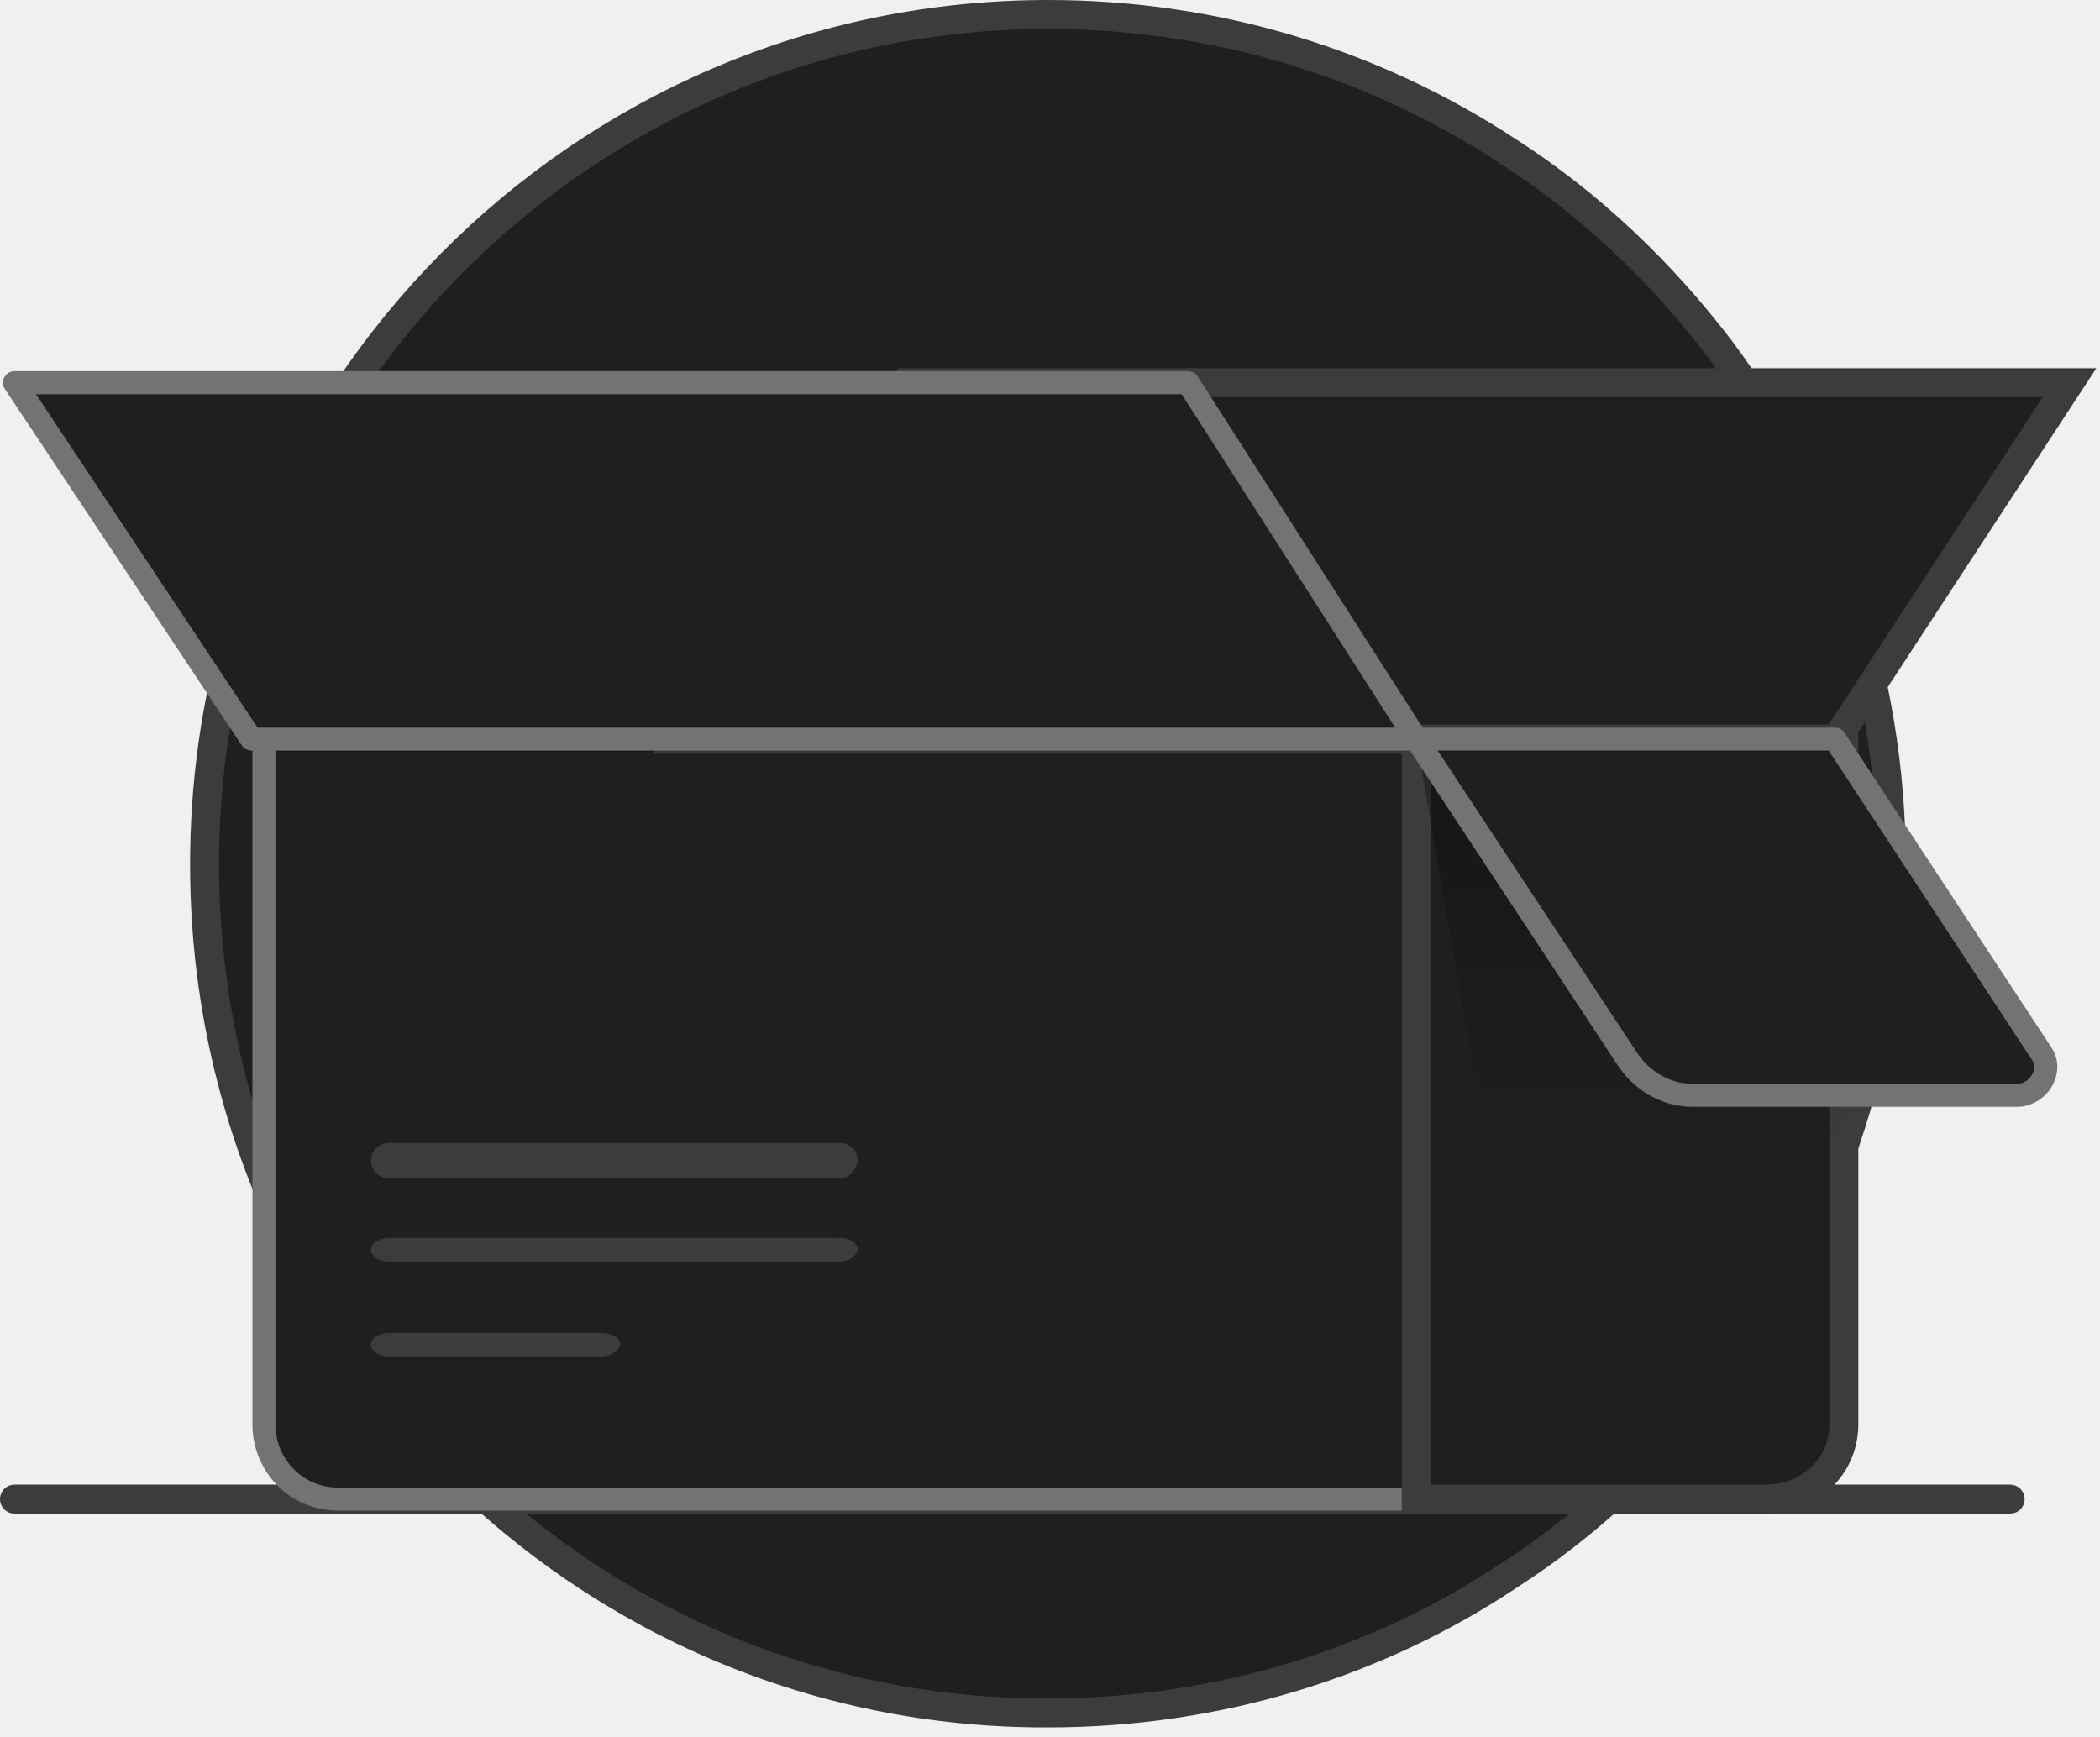
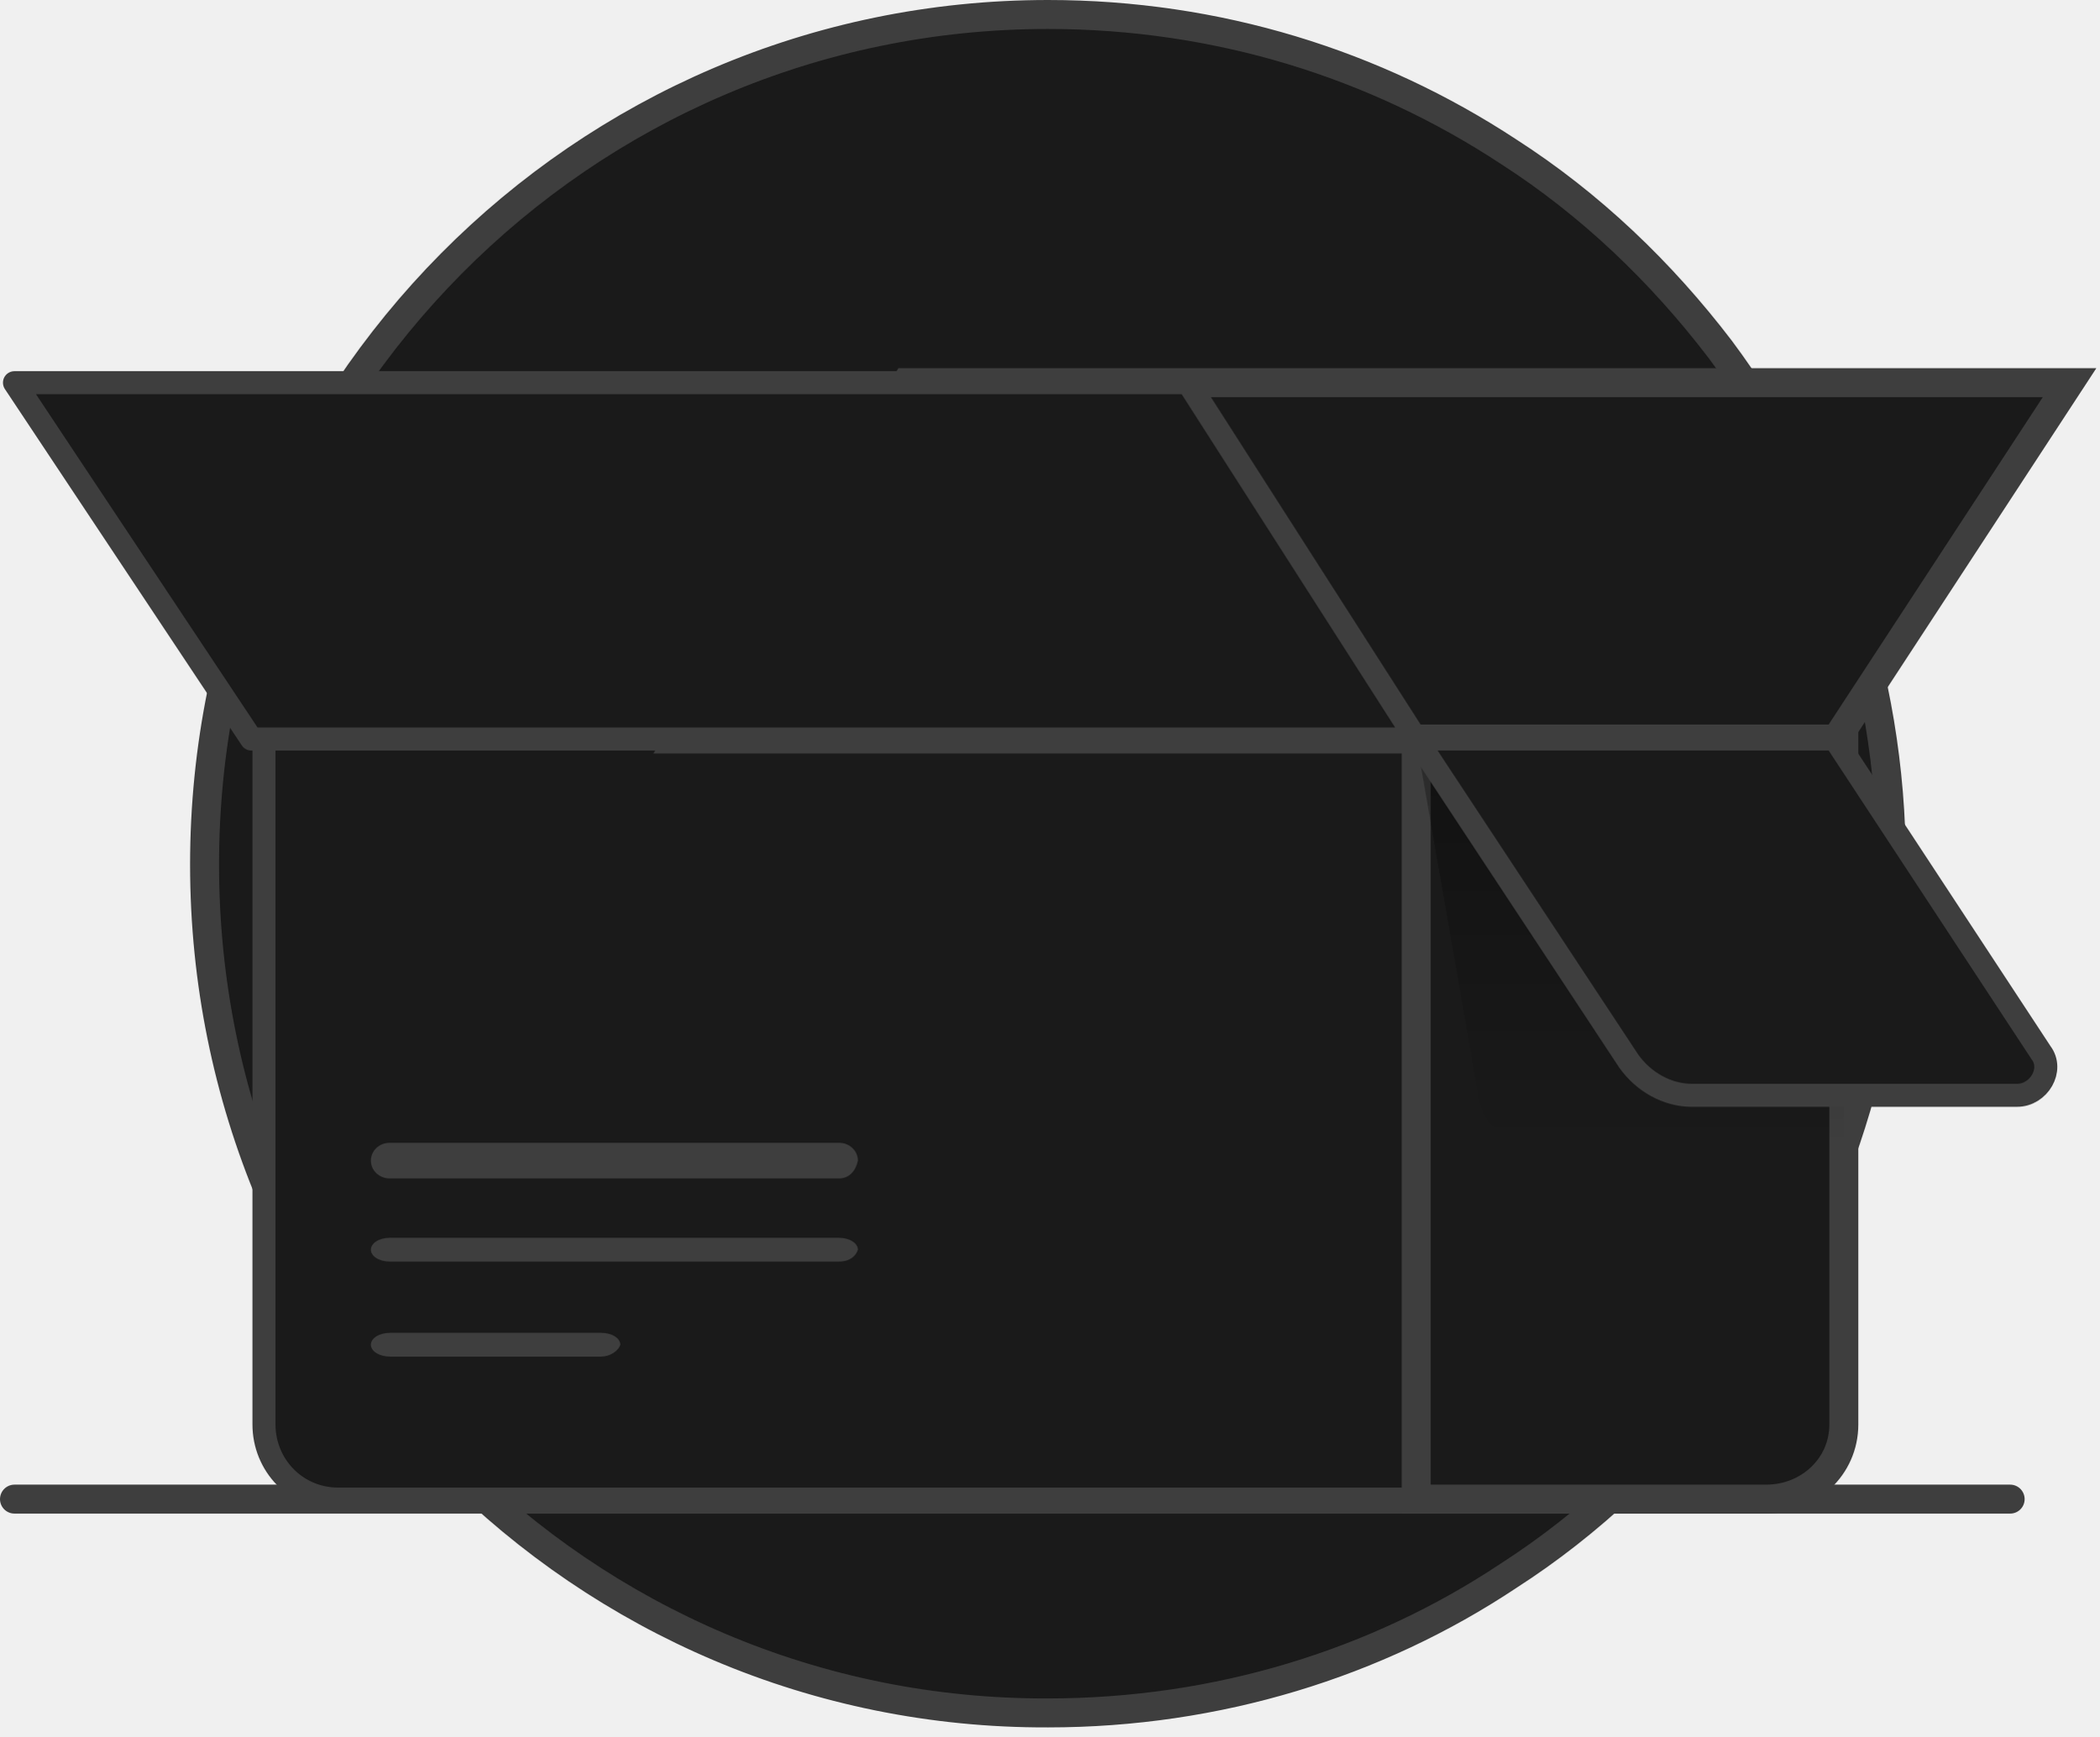
<svg xmlns="http://www.w3.org/2000/svg" width="145" height="120" viewBox="0 0 145 120" fill="none">
-   <path d="M130.648 59.727C130.648 72.954 126.219 85.384 118.837 95.19C114.748 100.55 109.865 105.225 104.187 108.874C95.102 114.918 84.086 118.339 72.388 118.339C40.249 118.453 14.129 92.226 14.129 59.727C14.129 27.341 40.136 1 72.388 1C84.086 1 94.988 4.421 104.187 10.465C109.865 14.114 114.748 18.789 118.837 24.148C126.219 34.069 130.648 46.385 130.648 59.727Z" fill="#1f1f1f" stroke="#3c3c3c" stroke-width="2" stroke-miterlimit="10" />
-   <path d="M28.02 51.874H27.316C26.789 51.874 26.437 51.71 26.437 51.464C26.437 51.218 26.789 51.054 27.316 51.054H28.02C28.547 51.054 28.899 51.218 28.899 51.464C28.899 51.71 28.547 51.874 28.02 51.874Z" fill="#2D5887" />
-   <path d="M28.02 55.157H27.316C26.789 55.157 26.437 54.992 26.437 54.746C26.437 54.5 26.789 54.336 27.316 54.336H28.02C28.547 54.336 28.899 54.5 28.899 54.746C28.899 54.992 28.547 55.157 28.02 55.157Z" fill="#2D5887" />
-   <path d="M28.02 58.439H27.316C26.789 58.439 26.437 58.275 26.437 58.028C26.437 57.782 26.789 57.618 27.316 57.618H28.02C28.547 57.618 28.899 57.782 28.899 58.028C28.899 58.275 28.547 58.439 28.02 58.439Z" fill="#2D5887" />
-   <path d="M28.02 61.721H27.316C26.789 61.721 26.437 61.557 26.437 61.311C26.437 61.065 26.789 60.9 27.316 60.9H28.02C28.547 60.9 28.899 61.065 28.899 61.311C28.899 61.557 28.547 61.721 28.02 61.721Z" fill="#2D5887" />
-   <path d="M60.119 51.874H48.553C48.084 51.874 47.772 51.71 47.772 51.464C47.772 51.218 48.084 51.054 48.553 51.054H60.119C60.588 51.054 60.9 51.218 60.9 51.464C60.9 51.71 60.588 51.874 60.119 51.874Z" fill="white" />
-   <path d="M84.762 61.721H48.526C48.073 61.721 47.772 61.557 47.772 61.311C47.772 61.065 48.073 60.9 48.526 60.9H84.762C85.215 60.9 85.517 61.065 85.517 61.311C85.517 61.557 85.215 61.721 84.762 61.721Z" fill="url(#paint0_linear)" />
-   <path d="M60.164 55.157H44.405C43.964 55.157 43.669 54.992 43.669 54.746C43.669 54.5 43.964 54.336 44.405 54.336H60.164C60.606 54.336 60.901 54.5 60.901 54.746C60.901 54.992 60.606 55.157 60.164 55.157Z" fill="#2D5887" />
-   <path d="M72.474 58.439H44.404C43.963 58.439 43.669 58.275 43.669 58.028C43.669 57.782 43.963 57.618 44.404 57.618H72.474C72.915 57.618 73.209 57.782 73.209 58.028C73.062 58.275 72.768 58.439 72.474 58.439Z" fill="#2D5887" />
-   <path d="M84.718 58.439H74.008C73.529 58.439 73.209 58.275 73.209 58.028C73.209 57.782 73.529 57.618 74.008 57.618H84.718C85.198 57.618 85.517 57.782 85.517 58.028C85.517 58.275 85.198 58.439 84.718 58.439Z" fill="white" />
-   <path d="M91.306 58.439H87.114C86.648 58.439 86.338 58.275 86.338 58.028C86.338 57.782 86.648 57.618 87.114 57.618H91.306C91.771 57.618 92.082 57.782 92.082 58.028C92.082 58.275 91.771 58.439 91.306 58.439Z" fill="url(#paint1_linear)" />
-   <path d="M1 103.569H138.853" stroke="#3c3c3c" stroke-width="2" stroke-miterlimit="10" stroke-linecap="round" stroke-linejoin="round" />
-   <path d="M97.825 51.054V103.569H23.371C20.434 103.569 18.231 101.209 18.231 98.406V51.054H97.825Z" fill="#1f1f1f" stroke="#737373" stroke-width="1.591" stroke-miterlimit="10" stroke-linejoin="round" />
-   <path d="M127.366 51.054V98.406C127.366 101.356 124.917 103.569 122.009 103.569H97.826V51.054H127.366Z" fill="#DAE1ED" />
-   <path d="M127.366 51.054V98.406C127.366 101.356 124.917 103.569 122.009 103.569H97.826V51.054H127.366Z" fill="#1f1f1f" stroke="#3c3c3c" stroke-width="2" stroke-miterlimit="10" />
-   <path d="M46.951 51.054L62.607 26.437H142.956L126.857 51.054H46.951Z" fill="#C5CDDB" />
-   <path d="M46.951 51.054L62.607 26.437H142.956L126.857 51.054H46.951Z" fill="#1f1f1f" stroke="#3c3c3c" stroke-width="2" stroke-miterlimit="10" />
-   <path opacity="0.3" d="M127.366 51.197V78.953H105.826C103.826 78.953 102.441 77.658 102.134 75.789L97.826 51.054L127.366 51.197Z" fill="url(#paint2_linear)" />
-   <path d="M126.747 51.054H97.826L112.511 73.312C113.56 74.786 115.208 75.67 116.857 75.67H139.334C140.833 75.67 141.882 73.901 140.982 72.722L126.747 51.054Z" fill="#1f1f1f" stroke="#737373" stroke-width="1.591" stroke-miterlimit="10" stroke-linejoin="round" />
-   <path d="M97.825 51.054L82.06 26.437H1L17.361 51.054H97.825Z" fill="#1f1f1f" stroke="#737373" stroke-width="1.591" stroke-miterlimit="10" stroke-linejoin="round" />
-   <path d="M57.954 81.414H26.922C26.197 81.414 25.617 80.867 25.617 80.183C25.617 79.5 26.197 78.953 26.922 78.953H57.954C58.679 78.953 59.259 79.5 59.259 80.183C59.114 80.867 58.679 81.414 57.954 81.414Z" fill="#3c3c3c" />
-   <path d="M57.954 87.158H26.922C26.197 87.158 25.617 86.793 25.617 86.338C25.617 85.882 26.197 85.517 26.922 85.517H57.954C58.679 85.517 59.259 85.882 59.259 86.338C59.114 86.793 58.679 87.158 57.954 87.158Z" fill="#3c3c3c" />
-   <path d="M41.523 93.723H26.942C26.206 93.723 25.617 93.358 25.617 92.902C25.617 92.446 26.206 92.082 26.942 92.082H41.523C42.259 92.082 42.848 92.446 42.848 92.902C42.701 93.358 42.112 93.723 41.523 93.723Z" fill="#3c3c3c" />
+   <path d="M130.648 59.727C130.648 72.954 126.219 85.384 118.837 95.19C114.748 100.55 109.865 105.225 104.187 108.874C95.101 114.918 84.085 118.339 72.388 118.339C40.249 118.453 14.129 92.226 14.129 59.727C14.129 27.341 40.136 1 72.388 1C84.085 1 94.988 4.421 104.187 10.465C109.865 14.114 114.748 18.789 118.837 24.148C126.219 34.069 130.648 46.385 130.648 59.727Z" fill="#1A1A1A" stroke="#3E3E3E" stroke-width="2" stroke-miterlimit="10" />
+   <path d="M28.02 51.874H27.316C26.789 51.874 26.437 51.71 26.437 51.464C26.437 51.218 26.789 51.054 27.316 51.054H28.02C28.547 51.054 28.899 51.218 28.899 51.464C28.899 51.71 28.547 51.874 28.02 51.874Z" fill="#777777" />
+   <path d="M28.02 55.157H27.316C26.789 55.157 26.437 54.992 26.437 54.746C26.437 54.5 26.789 54.336 27.316 54.336H28.02C28.547 54.336 28.899 54.5 28.899 54.746C28.899 54.992 28.547 55.157 28.02 55.157Z" fill="#777777" />
+   <path d="M28.02 58.439H27.316C26.789 58.439 26.437 58.275 26.437 58.029C26.437 57.782 26.789 57.618 27.316 57.618H28.02C28.547 57.618 28.899 57.782 28.899 58.029C28.899 58.275 28.547 58.439 28.02 58.439Z" fill="#777777" />
+   <path d="M28.02 61.721H27.316C26.789 61.721 26.437 61.557 26.437 61.311C26.437 61.065 26.789 60.901 27.316 60.901H28.02C28.547 60.901 28.899 61.065 28.899 61.311C28.899 61.557 28.547 61.721 28.02 61.721Z" fill="#777777" />
+   <path d="M60.119 51.874H48.553C48.084 51.874 47.772 51.71 47.772 51.464C47.772 51.218 48.084 51.054 48.553 51.054H60.119C60.588 51.054 60.901 51.218 60.901 51.464C60.901 51.71 60.588 51.874 60.119 51.874Z" fill="white" />
+   <path d="M84.762 61.721H48.526C48.074 61.721 47.772 61.557 47.772 61.311C47.772 61.065 48.074 60.901 48.526 60.901H84.762C85.215 60.901 85.517 61.065 85.517 61.311C85.517 61.557 85.215 61.721 84.762 61.721Z" fill="url(#paint0_linear_595_1292)" />
+   <path d="M60.164 55.157H44.405C43.963 55.157 43.669 54.992 43.669 54.746C43.669 54.5 43.963 54.336 44.405 54.336H60.164C60.606 54.336 60.901 54.5 60.901 54.746C60.901 54.992 60.606 55.157 60.164 55.157Z" fill="#777777" />
+   <path d="M72.474 58.439H44.404C43.963 58.439 43.669 58.275 43.669 58.029C43.669 57.782 43.963 57.618 44.404 57.618H72.474C72.915 57.618 73.209 57.782 73.209 58.029C73.062 58.275 72.768 58.439 72.474 58.439Z" fill="#777777" />
+   <path d="M84.718 58.439H74.008C73.528 58.439 73.209 58.275 73.209 58.029C73.209 57.782 73.528 57.618 74.008 57.618H84.718C85.197 57.618 85.517 57.782 85.517 58.029C85.517 58.275 85.197 58.439 84.718 58.439Z" fill="white" />
+   <path d="M91.305 58.439H87.114C86.648 58.439 86.338 58.275 86.338 58.029C86.338 57.782 86.648 57.618 87.114 57.618H91.305C91.771 57.618 92.082 57.782 92.082 58.029C92.082 58.275 91.771 58.439 91.305 58.439Z" fill="url(#paint1_linear_595_1292)" />
+   <path d="M1 103.569H138.853" stroke="#3E3E3E" stroke-width="2" stroke-miterlimit="10" stroke-linecap="round" stroke-linejoin="round" />
+   <path d="M97.825 51.054V103.569H23.371C20.434 103.569 18.232 101.209 18.232 98.406V51.054H97.825Z" fill="#1A1A1A" stroke="#3E3E3E" stroke-width="1.591" stroke-miterlimit="10" stroke-linejoin="round" />
+   <path d="M127.365 51.054V98.406C127.365 101.357 124.916 103.569 122.008 103.569H97.825V51.054H127.365Z" fill="#E7E7E7" />
+   <path d="M127.365 51.054V98.406C127.365 101.357 124.916 103.569 122.008 103.569H97.825V51.054H127.365Z" fill="#1A1A1A" stroke="#3E3E3E" stroke-width="2" stroke-miterlimit="10" />
+   <path d="M46.951 51.054L62.607 26.437H142.956L126.857 51.054H46.951Z" fill="#D9D9D9" />
+   <path d="M46.951 51.054L62.607 26.437H142.956L126.857 51.054H46.951Z" fill="#1A1A1A" stroke="#3E3E3E" stroke-width="2" stroke-miterlimit="10" />
+   <path opacity="0.3" d="M127.365 51.198V78.953H105.826C103.826 78.953 102.441 77.658 102.133 75.789L97.825 51.054L127.365 51.198Z" fill="url(#paint2_linear_595_1292)" />
+   <path d="M126.746 51.054H97.825L112.511 73.312C113.56 74.786 115.208 75.671 116.856 75.671H139.334C140.832 75.671 141.881 73.902 140.982 72.722L126.746 51.054Z" fill="#1A1A1A" stroke="#3E3E3E" stroke-width="1.591" stroke-miterlimit="10" stroke-linejoin="round" />
+   <path d="M97.825 51.054L82.06 26.437H1L17.361 51.054H97.825Z" fill="#1A1A1A" stroke="#3E3E3E" stroke-width="1.591" stroke-miterlimit="10" stroke-linejoin="round" />
+   <path d="M57.954 81.414H26.922C26.197 81.414 25.617 80.867 25.617 80.183C25.617 79.5 26.197 78.953 26.922 78.953H57.954C58.679 78.953 59.259 79.5 59.259 80.183C59.114 80.867 58.679 81.414 57.954 81.414Z" fill="#3E3E3E" />
+   <path d="M57.954 87.158H26.922C26.197 87.158 25.617 86.794 25.617 86.338C25.617 85.882 26.197 85.517 26.922 85.517H57.954C58.679 85.517 59.259 85.882 59.259 86.338C59.114 86.794 58.679 87.158 57.954 87.158Z" fill="#3E3E3E" />
+   <path d="M41.523 93.723H26.942C26.206 93.723 25.617 93.358 25.617 92.902C25.617 92.446 26.206 92.082 26.942 92.082H41.523C42.259 92.082 42.848 92.446 42.848 92.902C42.701 93.358 42.112 93.723 41.523 93.723Z" fill="#3E3E3E" />
  <defs>
-     <linearGradient id="paint0_linear" x1="47.941" y1="61.327" x2="85.561" y2="61.327" gradientUnits="userSpaceOnUse">
-       <stop stop-color="#FF66A9" />
-       <stop offset="1" stop-color="#F53689" />
+     <linearGradient id="paint0_linear_595_1292" x1="47.941" y1="61.327" x2="85.561" y2="61.327" gradientUnits="userSpaceOnUse">
+       <stop stop-color="#A2A2A2" />
+       <stop offset="1" stop-color="#252525" />
    </linearGradient>
-     <linearGradient id="paint1_linear" x1="86.376" y1="58.003" x2="92.081" y2="58.003" gradientUnits="userSpaceOnUse">
-       <stop stop-color="#83A6FF" />
-       <stop offset="1" stop-color="#5A78FF" />
+     <linearGradient id="paint1_linear_595_1292" x1="86.376" y1="58.004" x2="92.081" y2="58.004" gradientUnits="userSpaceOnUse">
+       <stop stop-color="#9A9A9A" />
+       <stop offset="1" stop-color="#545454" />
    </linearGradient>
-     <linearGradient id="paint2_linear" x1="112.602" y1="79.525" x2="112.602" y2="54.113" gradientUnits="userSpaceOnUse">
+     <linearGradient id="paint2_linear_595_1292" x1="112.602" y1="79.525" x2="112.602" y2="54.113" gradientUnits="userSpaceOnUse">
      <stop offset="0.003" stop-opacity="0" />
      <stop offset="1" />
    </linearGradient>
  </defs>
</svg>
